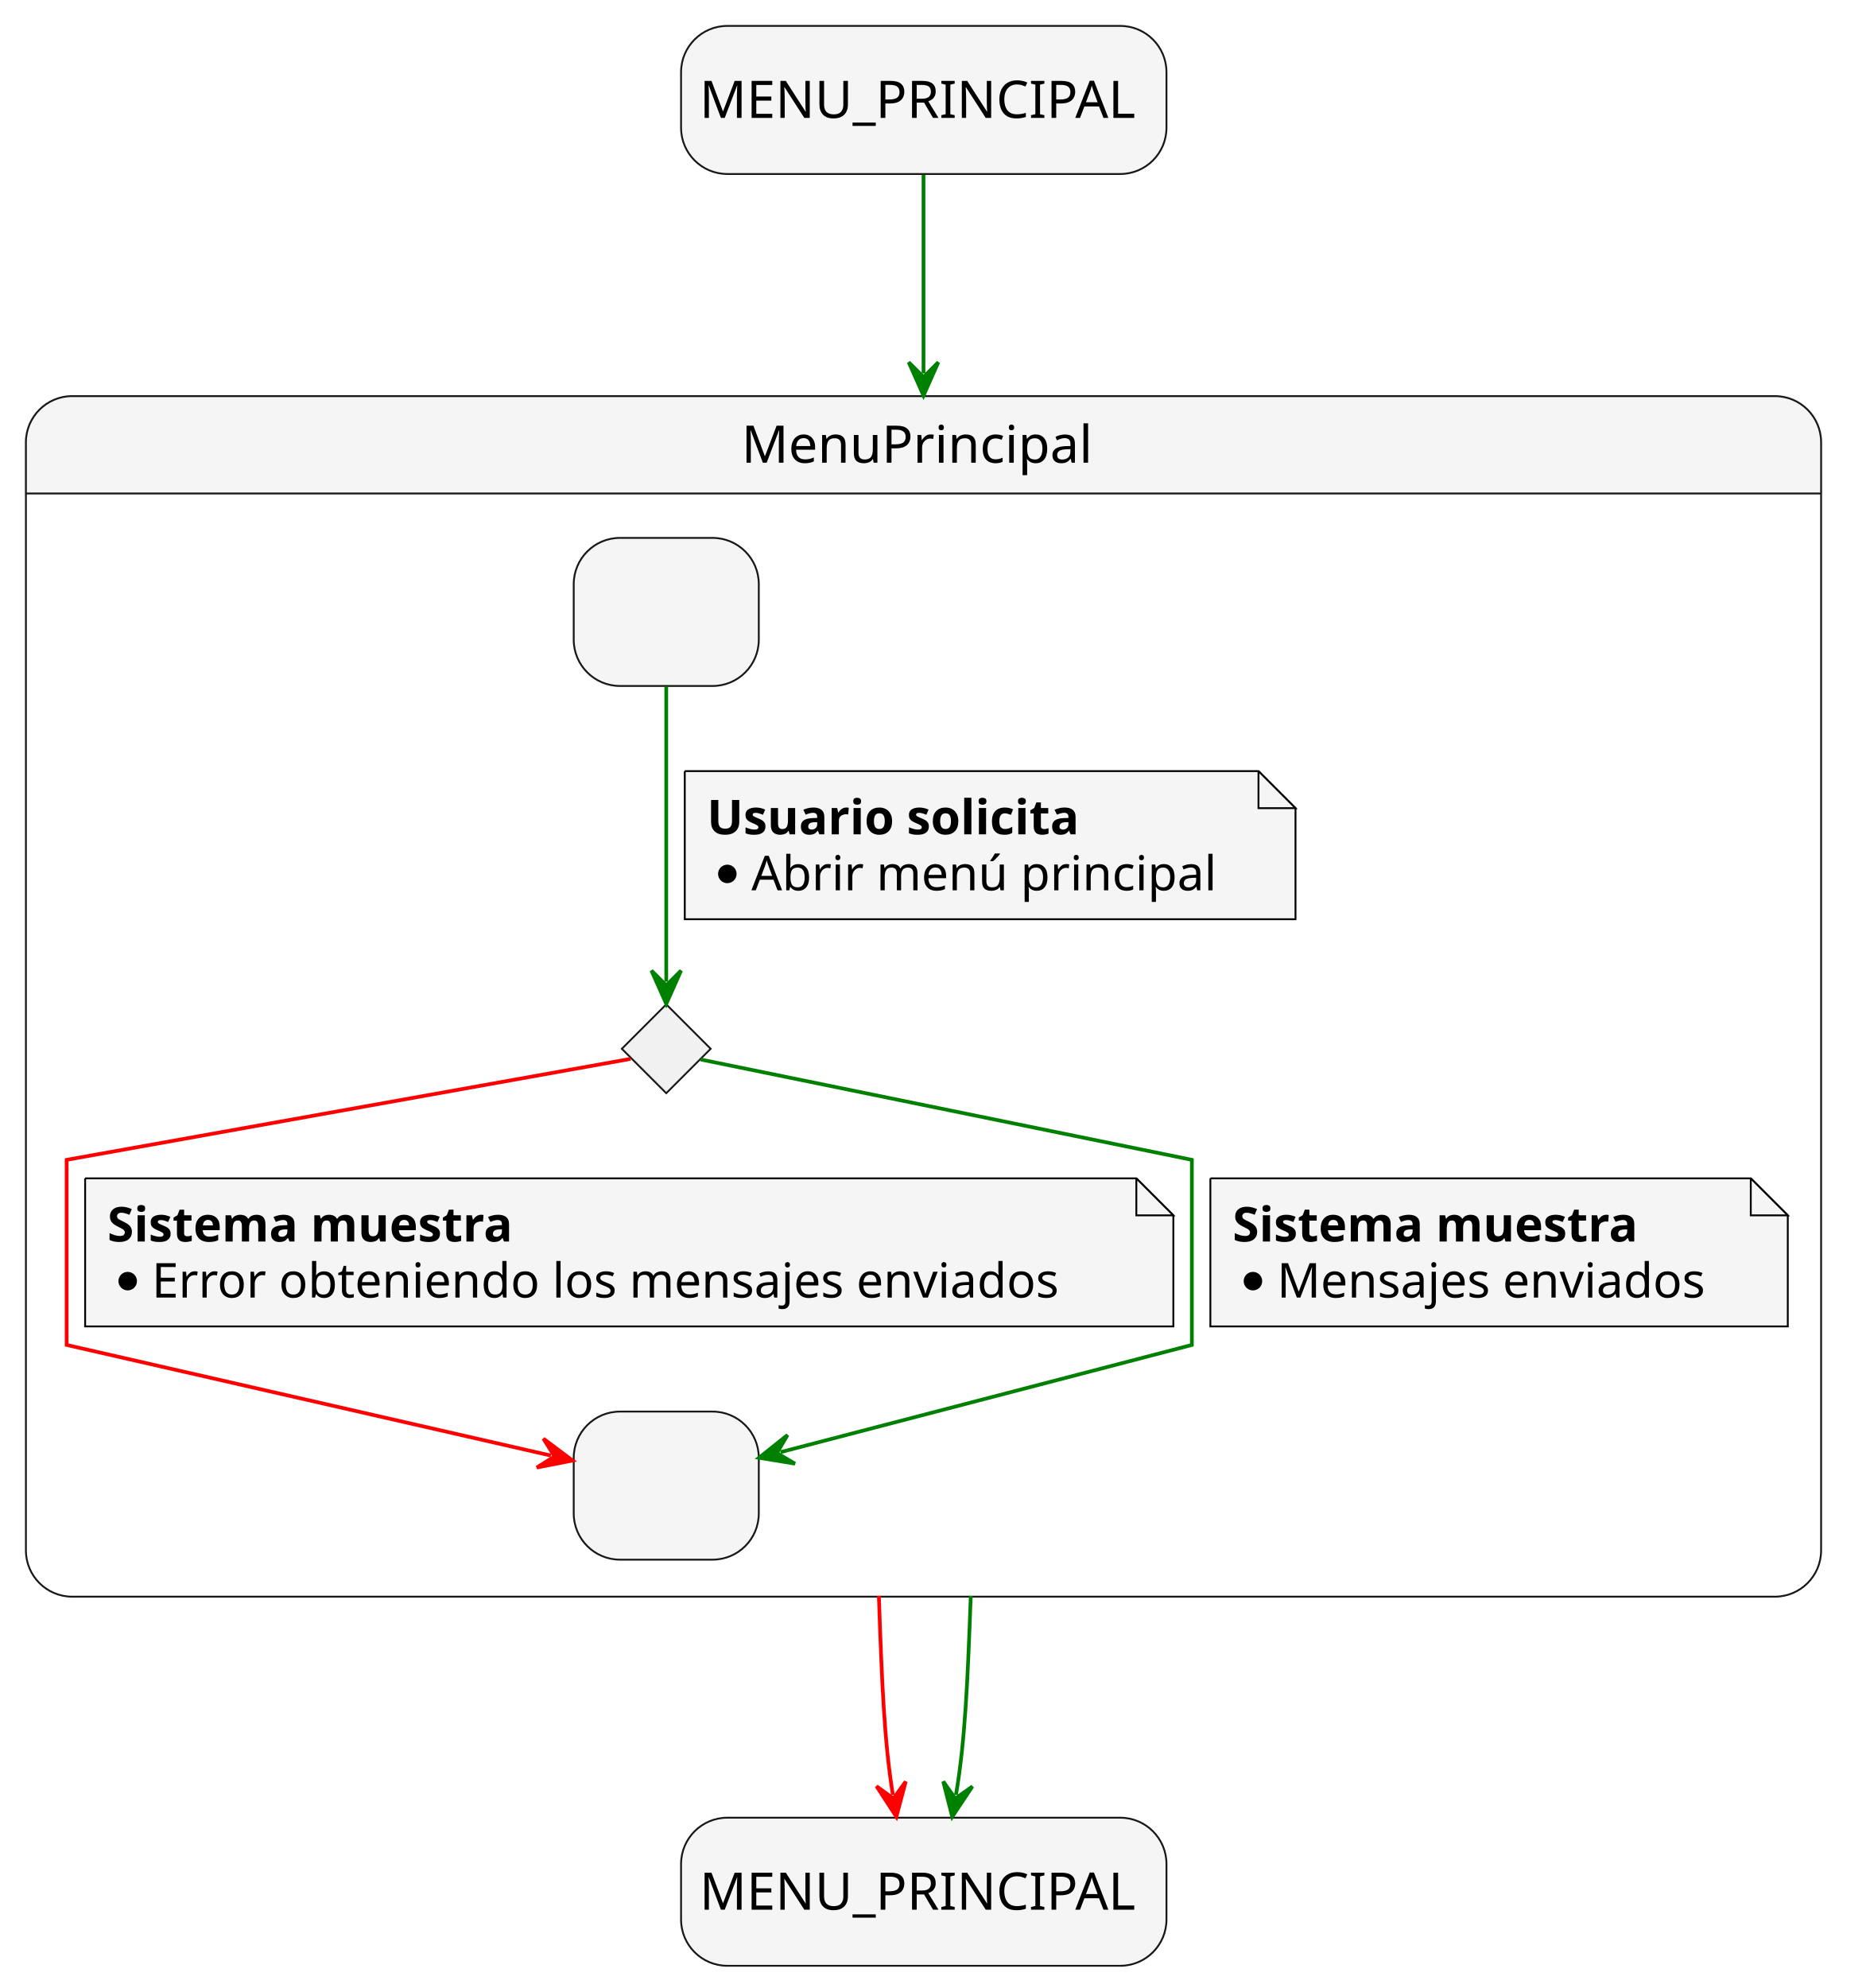
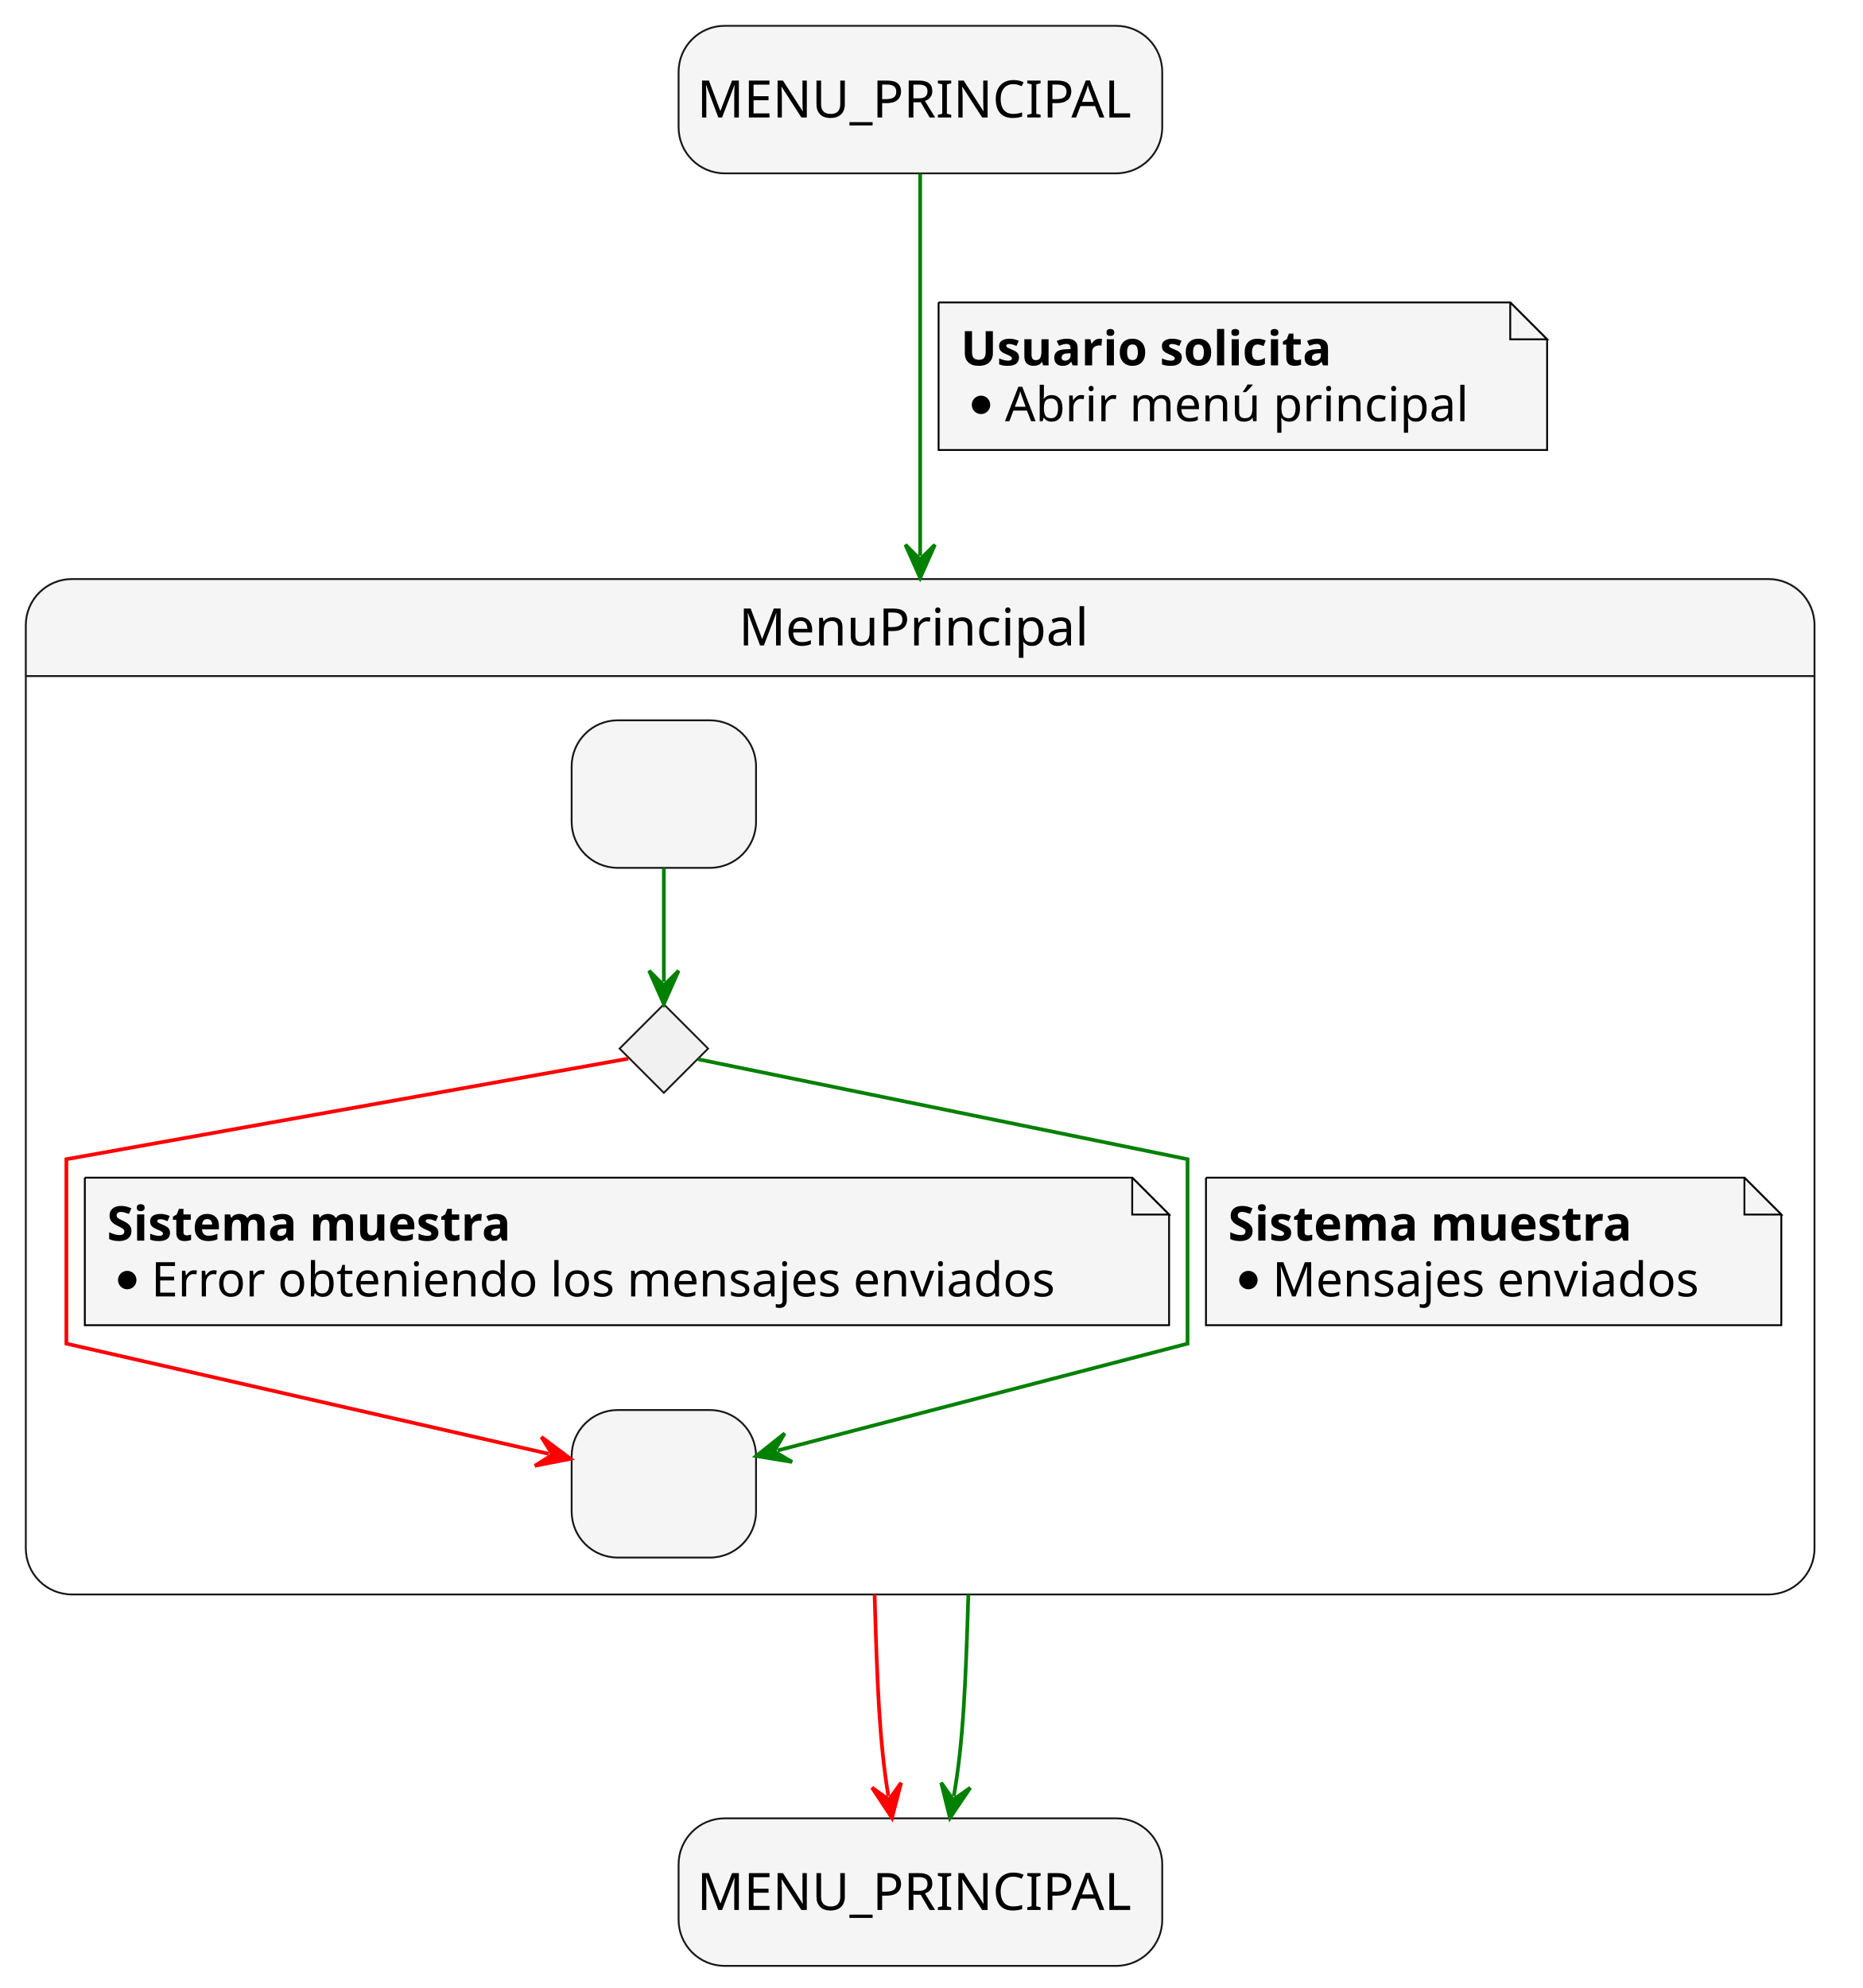
- <svg xmlns="http://www.w3.org/2000/svg" contentStyleType="text/css" height="537px" preserveAspectRatio="none" style="width:505px;height:537px;background:#FFFFFF;" version="1.1" viewBox="0 0 505 537" width="505px" zoomAndPan="magnify">
+ <svg xmlns="http://www.w3.org/2000/svg" contentStyleType="text/css" height="539px" preserveAspectRatio="none" style="width:505px;height:539px;background:#FFFFFF;" version="1.1" viewBox="0 0 505 539" width="505px" zoomAndPan="magnify">
  <defs />
  <g>
    <rect fill="#F5F5F5" height="40" rx="12.5" ry="12.5" style="stroke:#181818;stroke-width:0.5;" width="131.14" x="184" y="7" />
    <text fill="#000000" font-family="sans-serif" font-size="14" lengthAdjust="spacing" textLength="121.14" x="189" y="31.847">MENU_PRINCIPAL</text>
-     <rect fill="#F5F5F5" height="40" rx="12.5" ry="12.5" style="stroke:#181818;stroke-width:0.5;" width="131.14" x="184" y="491" />
-     <text fill="#000000" font-family="sans-serif" font-size="14" lengthAdjust="spacing" textLength="121.14" x="189" y="515.847">MENU_PRINCIPAL</text>
-     <path d="M19.5,107 L479.5,107 A12.5,12.5 0 0 1 492,119.5 L492,133.297 L7,133.297 L7,119.5 A12.5,12.5 0 0 1 19.5,107 " fill="#F5F5F5" style="stroke:#F5F5F5;stroke-width:1;" />
-     <rect fill="none" height="324.297" rx="12.5" ry="12.5" style="stroke:#181818;stroke-width:0.5;" width="485" x="7" y="107" />
-     <line style="stroke:#181818;stroke-width:0.5;" x1="7" x2="492" y1="133.297" y2="133.297" />
-     <text fill="#000000" font-family="sans-serif" font-size="14" lengthAdjust="spacing" textLength="98.342" x="200.329" y="124.995">MenuPrincipal</text>
-     <rect fill="#F5F5F5" height="40" rx="12.5" ry="12.5" style="stroke:#181818;stroke-width:0.5;" width="50" x="155" y="145.297" />
-     <text fill="#000000" font-family="sans-serif" font-size="14" lengthAdjust="spacing" textLength="4.45" x="177.775" y="170.144"> </text>
+     <rect fill="#F5F5F5" height="40" rx="12.5" ry="12.5" style="stroke:#181818;stroke-width:0.5;" width="131.14" x="184" y="493" />
+     <text fill="#000000" font-family="sans-serif" font-size="14" lengthAdjust="spacing" textLength="121.14" x="189" y="517.847">MENU_PRINCIPAL</text>
+     <path d="M19.5,157 L479.5,157 A12.5,12.5 0 0 1 492,169.5 L492,183.297 L7,183.297 L7,169.5 A12.5,12.5 0 0 1 19.5,157 " fill="#F5F5F5" style="stroke:#F5F5F5;stroke-width:1;" />
+     <rect fill="none" height="275.297" rx="12.5" ry="12.5" style="stroke:#181818;stroke-width:0.5;" width="485" x="7" y="157" />
+     <line style="stroke:#181818;stroke-width:0.5;" x1="7" x2="492" y1="183.297" y2="183.297" />
+     <text fill="#000000" font-family="sans-serif" font-size="14" lengthAdjust="spacing" textLength="98.342" x="200.329" y="174.995">MenuPrincipal</text>
+     <rect fill="#F5F5F5" height="40" rx="12.5" ry="12.5" style="stroke:#181818;stroke-width:0.5;" width="50" x="155" y="195.297" />
+     <text fill="#000000" font-family="sans-serif" font-size="14" lengthAdjust="spacing" textLength="4.45" x="177.775" y="220.144"> </text>
    <g id="elem_BuscarMensajesEnviados">
-       <polygon fill="#F1F1F1" points="180,271.297,192,283.297,180,295.297,168,283.297,180,271.297" style="stroke:#181818;stroke-width:0.5;" />
+       <polygon fill="#F1F1F1" points="180,272.297,192,284.297,180,296.297,168,284.297,180,272.297" style="stroke:#181818;stroke-width:0.5;" />
    </g>
-     <rect fill="#F5F5F5" height="40" rx="12.5" ry="12.5" style="stroke:#181818;stroke-width:0.5;" width="50" x="155" y="381.297" />
-     <text fill="#000000" font-family="sans-serif" font-size="14" lengthAdjust="spacing" textLength="4.45" x="177.775" y="406.144"> </text>
+     <rect fill="#F5F5F5" height="40" rx="12.5" ry="12.5" style="stroke:#181818;stroke-width:0.5;" width="50" x="155" y="382.297" />
+     <text fill="#000000" font-family="sans-serif" font-size="14" lengthAdjust="spacing" textLength="4.45" x="177.775" y="407.144"> </text>
    <g id="link_SolicitudAbrirMenu_BuscarMensajesEnviados">
-       <path d="M180,185.457 C180,209.907 180,245.407 180,265.177 " fill="none" id="SolicitudAbrirMenu-to-BuscarMensajesEnviados" style="stroke:#008000;stroke-width:1;" />
-       <polygon fill="#008000" points="180,271.177,184,262.177,180,266.177,176,262.177,180,271.177" style="stroke:#008000;stroke-width:1;" />
-       <path d="M185,208.297 L185,248.297 L350,248.297 L350,218.297 L340,208.297 L185,208.297 " fill="#F5F5F5" style="stroke:#000000;stroke-width:0.5;" />
-       <path d="M340,208.297 L340,218.297 L350,218.297 L340,208.297 " fill="#F5F5F5" style="stroke:#000000;stroke-width:0.5;" />
-       <text fill="#000000" font-family="sans-serif" font-size="13" font-weight="bold" lengthAdjust="spacing" textLength="113.376" x="191" y="225.364">Usuario solicita</text>
-       <ellipse cx="196.5" cy="236.062" fill="#000000" rx="2.5" ry="2.5" style="stroke:#000000;stroke-width:0;" />
-       <text fill="#000000" font-family="sans-serif" font-size="13" lengthAdjust="spacing" textLength="132.888" x="203" y="240.497">Abrir menú principal</text>
+       <path d="M180,235.317 C180,247.237 180,256.177 180,266.187 " fill="none" id="SolicitudAbrirMenu-to-BuscarMensajesEnviados" style="stroke:#008000;stroke-width:1;" />
+       <polygon fill="#008000" points="180,272.187,184,263.187,180,267.187,176,263.187,180,272.187" style="stroke:#008000;stroke-width:1;" />
    </g>
    <g id="link_BuscarMensajesEnviados_MostrarMensajesEnviados">
-       <path d="M170.35,286.027 C135.48,292.267 18,313.297 18,313.297 C18,313.297 18,363.297 18,363.297 C18,363.297 103.271,382.771 148.841,393.181 " fill="none" id="BuscarMensajesEnviados-to-MostrarMensajesEnviados" style="stroke:#FF0000;stroke-width:1;" />
-       <polygon fill="#FF0000" points="154.69,394.517,146.807,388.613,149.816,393.403,145.025,396.412,154.69,394.517" style="stroke:#FF0000;stroke-width:1;" />
-       <path d="M23,318.297 L23,358.297 L317,358.297 L317,328.297 L307,318.297 L23,318.297 " fill="#F5F5F5" style="stroke:#000000;stroke-width:0.5;" />
-       <path d="M307,318.297 L307,328.297 L317,328.297 L307,318.297 " fill="#F5F5F5" style="stroke:#000000;stroke-width:0.5;" />
-       <text fill="#000000" font-family="sans-serif" font-size="13" font-weight="bold" lengthAdjust="spacing" textLength="124.186" x="29" y="335.364">Sistema muestra</text>
-       <ellipse cx="34.5" cy="346.062" fill="#000000" rx="2.5" ry="2.5" style="stroke:#000000;stroke-width:0;" />
-       <text fill="#000000" font-family="sans-serif" font-size="13" lengthAdjust="spacing" textLength="261.174" x="41" y="350.497">Error obteniendo los mensajes enviados</text>
+       <path d="M170.35,287.027 C135.48,293.267 18,314.297 18,314.297 C18,314.297 18,364.297 18,364.297 C18,364.297 103.271,383.771 148.841,394.181 " fill="none" id="BuscarMensajesEnviados-to-MostrarMensajesEnviados" style="stroke:#FF0000;stroke-width:1;" />
+       <polygon fill="#FF0000" points="154.69,395.517,146.807,389.613,149.816,394.403,145.025,397.412,154.69,395.517" style="stroke:#FF0000;stroke-width:1;" />
+       <path d="M23,319.297 L23,359.297 L317,359.297 L317,329.297 L307,319.297 L23,319.297 " fill="#F5F5F5" style="stroke:#000000;stroke-width:0.5;" />
+       <path d="M307,319.297 L307,329.297 L317,329.297 L307,319.297 " fill="#F5F5F5" style="stroke:#000000;stroke-width:0.5;" />
+       <text fill="#000000" font-family="sans-serif" font-size="13" font-weight="bold" lengthAdjust="spacing" textLength="124.186" x="29" y="336.364">Sistema muestra</text>
+       <ellipse cx="34.5" cy="347.062" fill="#000000" rx="2.5" ry="2.5" style="stroke:#000000;stroke-width:0;" />
+       <text fill="#000000" font-family="sans-serif" font-size="13" lengthAdjust="spacing" textLength="261.174" x="41" y="351.497">Error obteniendo los mensajes enviados</text>
    </g>
    <g id="link_BuscarMensajesEnviados_MostrarMensajesEnviados">
-       <path d="M189.32,286.197 C220.91,292.647 322,313.297 322,313.297 C322,313.297 322,363.297 322,363.297 C322,363.297 251.636,381.634 210.866,392.254 " fill="none" id="BuscarMensajesEnviados-to-MostrarMensajesEnviados-1" style="stroke:#008000;stroke-width:1;" />
-       <polygon fill="#008000" points="205.06,393.767,214.778,395.369,209.899,392.507,212.761,387.627,205.06,393.767" style="stroke:#008000;stroke-width:1;" />
-       <path d="M327,318.297 L327,358.297 L483,358.297 L483,328.297 L473,318.297 L327,318.297 " fill="#F5F5F5" style="stroke:#000000;stroke-width:0.5;" />
-       <path d="M473,318.297 L473,328.297 L483,328.297 L473,318.297 " fill="#F5F5F5" style="stroke:#000000;stroke-width:0.5;" />
-       <text fill="#000000" font-family="sans-serif" font-size="13" font-weight="bold" lengthAdjust="spacing" textLength="124.186" x="333" y="335.364">Sistema muestra</text>
-       <ellipse cx="338.5" cy="346.062" fill="#000000" rx="2.5" ry="2.5" style="stroke:#000000;stroke-width:0;" />
-       <text fill="#000000" font-family="sans-serif" font-size="13" lengthAdjust="spacing" textLength="123.195" x="345" y="350.497">Mensajes enviados</text>
+       <path d="M189.32,287.197 C220.91,293.647 322,314.297 322,314.297 C322,314.297 322,364.297 322,364.297 C322,364.297 251.636,382.634 210.866,393.254 " fill="none" id="BuscarMensajesEnviados-to-MostrarMensajesEnviados-1" style="stroke:#008000;stroke-width:1;" />
+       <polygon fill="#008000" points="205.06,394.767,214.778,396.369,209.899,393.507,212.761,388.627,205.06,394.767" style="stroke:#008000;stroke-width:1;" />
+       <path d="M327,319.297 L327,359.297 L483,359.297 L483,329.297 L473,319.297 L327,319.297 " fill="#F5F5F5" style="stroke:#000000;stroke-width:0.5;" />
+       <path d="M473,319.297 L473,329.297 L483,329.297 L473,319.297 " fill="#F5F5F5" style="stroke:#000000;stroke-width:0.5;" />
+       <text fill="#000000" font-family="sans-serif" font-size="13" font-weight="bold" lengthAdjust="spacing" textLength="124.186" x="333" y="336.364">Sistema muestra</text>
+       <ellipse cx="338.5" cy="347.062" fill="#000000" rx="2.5" ry="2.5" style="stroke:#000000;stroke-width:0;" />
+       <text fill="#000000" font-family="sans-serif" font-size="13" lengthAdjust="spacing" textLength="123.195" x="345" y="351.497">Mensajes enviados</text>
    </g>
    <g id="link_startState_MenuPrincipal">
-       <path d="M249.5,47.23 C249.5,61.69 249.5,77.04 249.5,100.85 " fill="none" id="startState-to-MenuPrincipal" style="stroke:#008000;stroke-width:1;" />
-       <polygon fill="#008000" points="249.5,106.85,253.5,97.85,249.5,101.85,245.5,97.85,249.5,106.85" style="stroke:#008000;stroke-width:1;" />
+       <path d="M249.5,47.09 C249.5,70.81 249.5,107.46 249.5,150.68 " fill="none" id="startState-to-MenuPrincipal" style="stroke:#008000;stroke-width:1;" />
+       <polygon fill="#008000" points="249.5,156.68,253.5,147.68,249.5,151.68,245.5,147.68,249.5,156.68" style="stroke:#008000;stroke-width:1;" />
+       <path d="M254.5,82 L254.5,122 L419.5,122 L419.5,92 L409.5,82 L254.5,82 " fill="#F5F5F5" style="stroke:#000000;stroke-width:0.5;" />
+       <path d="M409.5,82 L409.5,92 L419.5,92 L409.5,82 " fill="#F5F5F5" style="stroke:#000000;stroke-width:0.5;" />
+       <text fill="#000000" font-family="sans-serif" font-size="13" font-weight="bold" lengthAdjust="spacing" textLength="113.376" x="260.5" y="99.067">Usuario solicita</text>
+       <ellipse cx="266" cy="109.766" fill="#000000" rx="2.5" ry="2.5" style="stroke:#000000;stroke-width:0;" />
+       <text fill="#000000" font-family="sans-serif" font-size="13" lengthAdjust="spacing" textLength="132.888" x="272.5" y="114.2">Abrir menú principal</text>
    </g>
    <g id="link_MenuPrincipal_endState">
-       <path d="M237.44,431.08 C238.27,454.91 238.9,470.356 241.22,484.826 " fill="none" id="MenuPrincipal-to-endState" style="stroke:#FF0000;stroke-width:1;" />
-       <polygon fill="#FF0000" points="242.17,490.75,244.695,481.23,241.379,485.813,236.796,482.497,242.17,490.75" style="stroke:#FF0000;stroke-width:1;" />
+       <path d="M237.15,432.31 C237.84,456.21 238.424,472.202 240.884,486.971 " fill="none" id="MenuPrincipal-to-endState" style="stroke:#FF0000;stroke-width:1;" />
+       <polygon fill="#FF0000" points="241.87,492.89,244.337,483.355,241.048,487.958,236.446,484.67,241.87,492.89" style="stroke:#FF0000;stroke-width:1;" />
    </g>
    <g id="link_MenuPrincipal_endState">
-       <path d="M262.27,431.08 C261.39,454.91 260.726,470.365 258.266,484.835 " fill="none" id="MenuPrincipal-to-endState-1" style="stroke:#008000;stroke-width:1;" />
-       <polygon fill="#008000" points="257.26,490.75,262.712,482.548,258.098,485.821,254.825,481.207,257.26,490.75" style="stroke:#008000;stroke-width:1;" />
+       <path d="M262.57,432.31 C261.84,456.21 261.22,472.211 258.62,486.981 " fill="none" id="MenuPrincipal-to-endState-1" style="stroke:#008000;stroke-width:1;" />
+       <polygon fill="#008000" points="257.58,492.89,263.08,484.72,258.447,487.966,255.201,483.333,257.58,492.89" style="stroke:#008000;stroke-width:1;" />
    </g>
  </g>
</svg>
